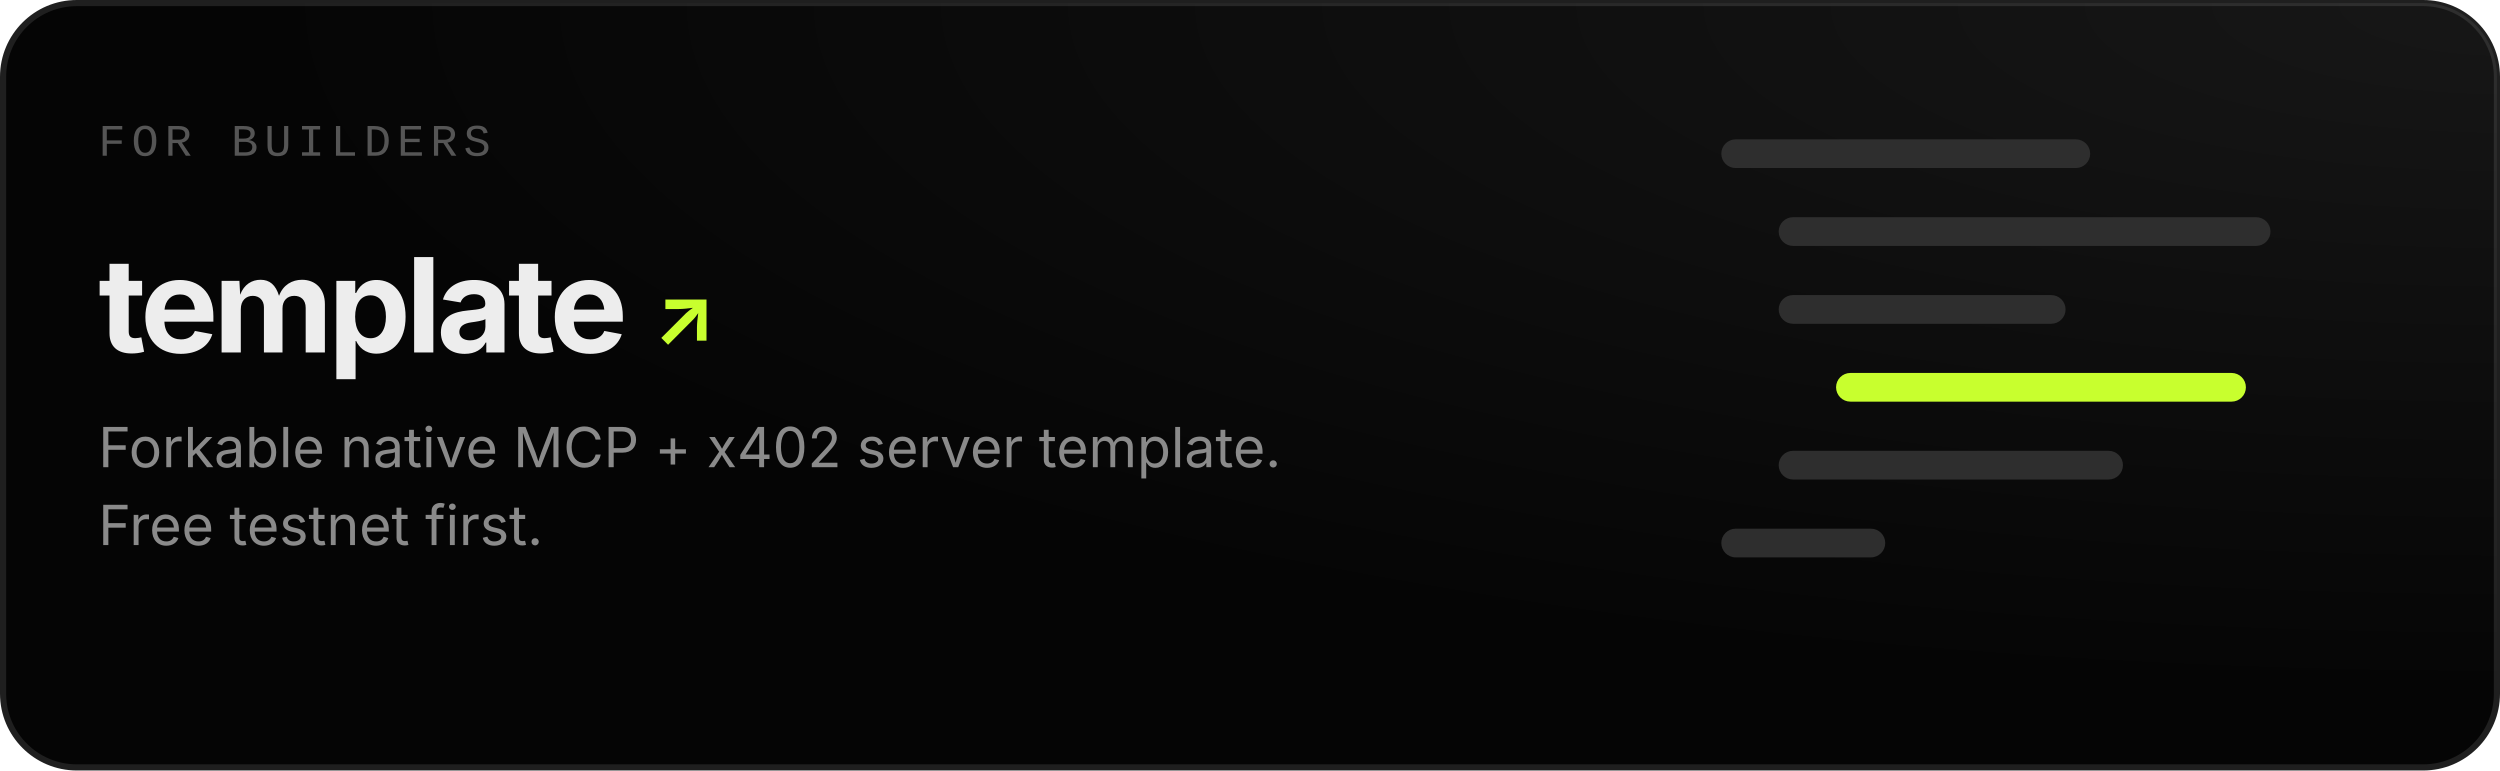
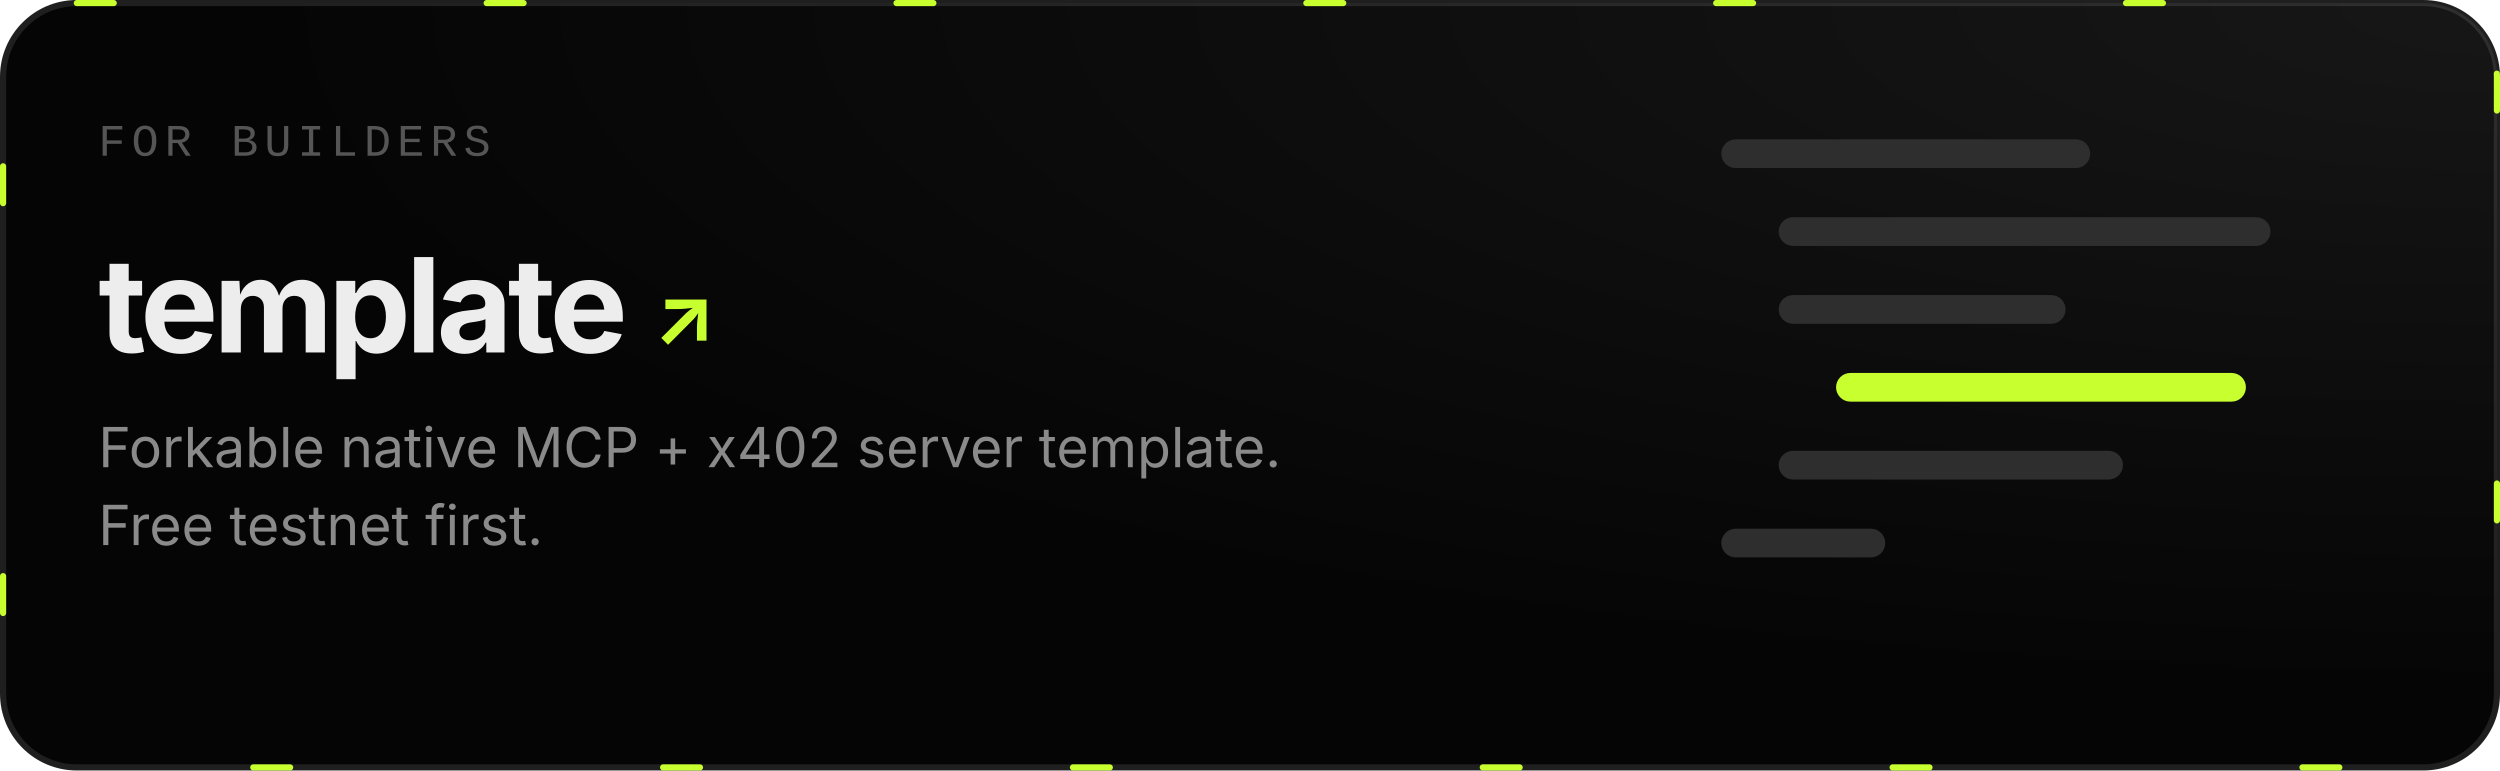
<svg xmlns="http://www.w3.org/2000/svg" viewBox="0 0 610 188" role="img" aria-label="paidmcp/template: Forkable native MCP + x402 server template. Free testnet first.">
  <defs>
    <radialGradient id="c" cx="1" cy="0" r=".9">
      <stop offset="0" stop-color="#fff" stop-opacity=".07" />
      <stop offset="1" stop-color="#fff" stop-opacity="0" />
    </radialGradient>
    <style>
- .sh{animation:sh 3.600s ease-in-out infinite}@keyframes sh{0%,100%{fill:#2E2E2E}12%{fill:#6a6a6a}30%{fill:#2E2E2E}}
- .tw{opacity:0;animation:tw 4.900s ease-in-out infinite}@keyframes tw{0%,100%{opacity:0}10%,24%{opacity:1}40%{opacity:0}}
+ .bm{stroke-dasharray:9 91;animation:bm 7s linear infinite}@keyframes bm{to{stroke-dashoffset:-100}}
+ .sh{animation:sh 3.6s ease-in-out infinite}@keyframes sh{0%,100%{fill:#2E2E2E}12%{fill:#6a6a6a}30%{fill:#2E2E2E}}
+ .tw{opacity:0;animation:tw 4.9s ease-in-out infinite}@keyframes tw{0%,100%{opacity:0}10%,24%{opacity:1}40%{opacity:0}}
.cap{transform-origin:left;animation:cap 5s cubic-bezier(.3,0,.2,1) infinite}@keyframes cap{0%{transform:scaleX(0)}70%,88%{transform:scaleX(.72);opacity:1}100%{transform:scaleX(.72);opacity:0}}
@media (prefers-reduced-motion: reduce){*{animation:none!important}}</style>
  </defs>
  <rect x=".75" y=".75" width="608.5" height="186.5" rx="18" fill="#050505" stroke="#1F1F1F" stroke-width="1.5" />
  <rect x=".75" y=".75" width="608.5" height="186.5" rx="18" fill="url(#c)" />
+   <rect class="bm" style="animation-delay:-0s" x=".75" y=".75" width="608.5" height="186.5" rx="18" pathLength="100" fill="none" stroke="#C8FF2E" stroke-width="1.5" stroke-linecap="round" />
  <text x="24" y="38" font-family="ui-monospace,SFMono-Regular,'SF Mono',Menlo,Consolas,'Liberation Mono',monospace" font-size="11" letter-spacing="1.5" fill="#555555">FOR BUILDERS</text>
  <text x="24" y="86" font-family="Inter,-apple-system,BlinkMacSystemFont,'Segoe UI',Helvetica,Arial,sans-serif" font-weight="650" font-size="32" letter-spacing="-1.2" fill="#EDEDED">template<tspan fill="#C8FF2E" dx="6" font-size="20" dy="-2">↗</tspan>
  </text>
  <text x="24" y="114" font-family="Inter,-apple-system,BlinkMacSystemFont,'Segoe UI',Helvetica,Arial,sans-serif" font-size="13.5" fill="#8A8A8A">Forkable native MCP + x402 server template.</text>
  <text x="24" y="133" font-family="Inter,-apple-system,BlinkMacSystemFont,'Segoe UI',Helvetica,Arial,sans-serif" font-size="13.5" fill="#8A8A8A">Free testnet first.</text>
  <g transform="translate(420 34)">
    <rect x="0" y="0" width="90" height="7" rx="3.5" fill="#2E2E2E" class="sh" style="animation-delay:0.00s" />
    <rect x="14" y="19" width="120" height="7" rx="3.5" fill="#2E2E2E" class="sh" style="animation-delay:0.18s" />
    <rect x="14" y="38" width="70" height="7" rx="3.5" fill="#2E2E2E" class="sh" style="animation-delay:0.36s" />
    <rect x="28" y="57" width="100" height="7" rx="3.5" fill="#C8FF2E" />
    <rect x="14" y="76" width="84" height="7" rx="3.5" fill="#2E2E2E" class="sh" style="animation-delay:0.72s" />
    <rect x="0" y="95" width="40" height="7" rx="3.5" fill="#2E2E2E" class="sh" style="animation-delay:0.90s" />
  </g>
</svg>
